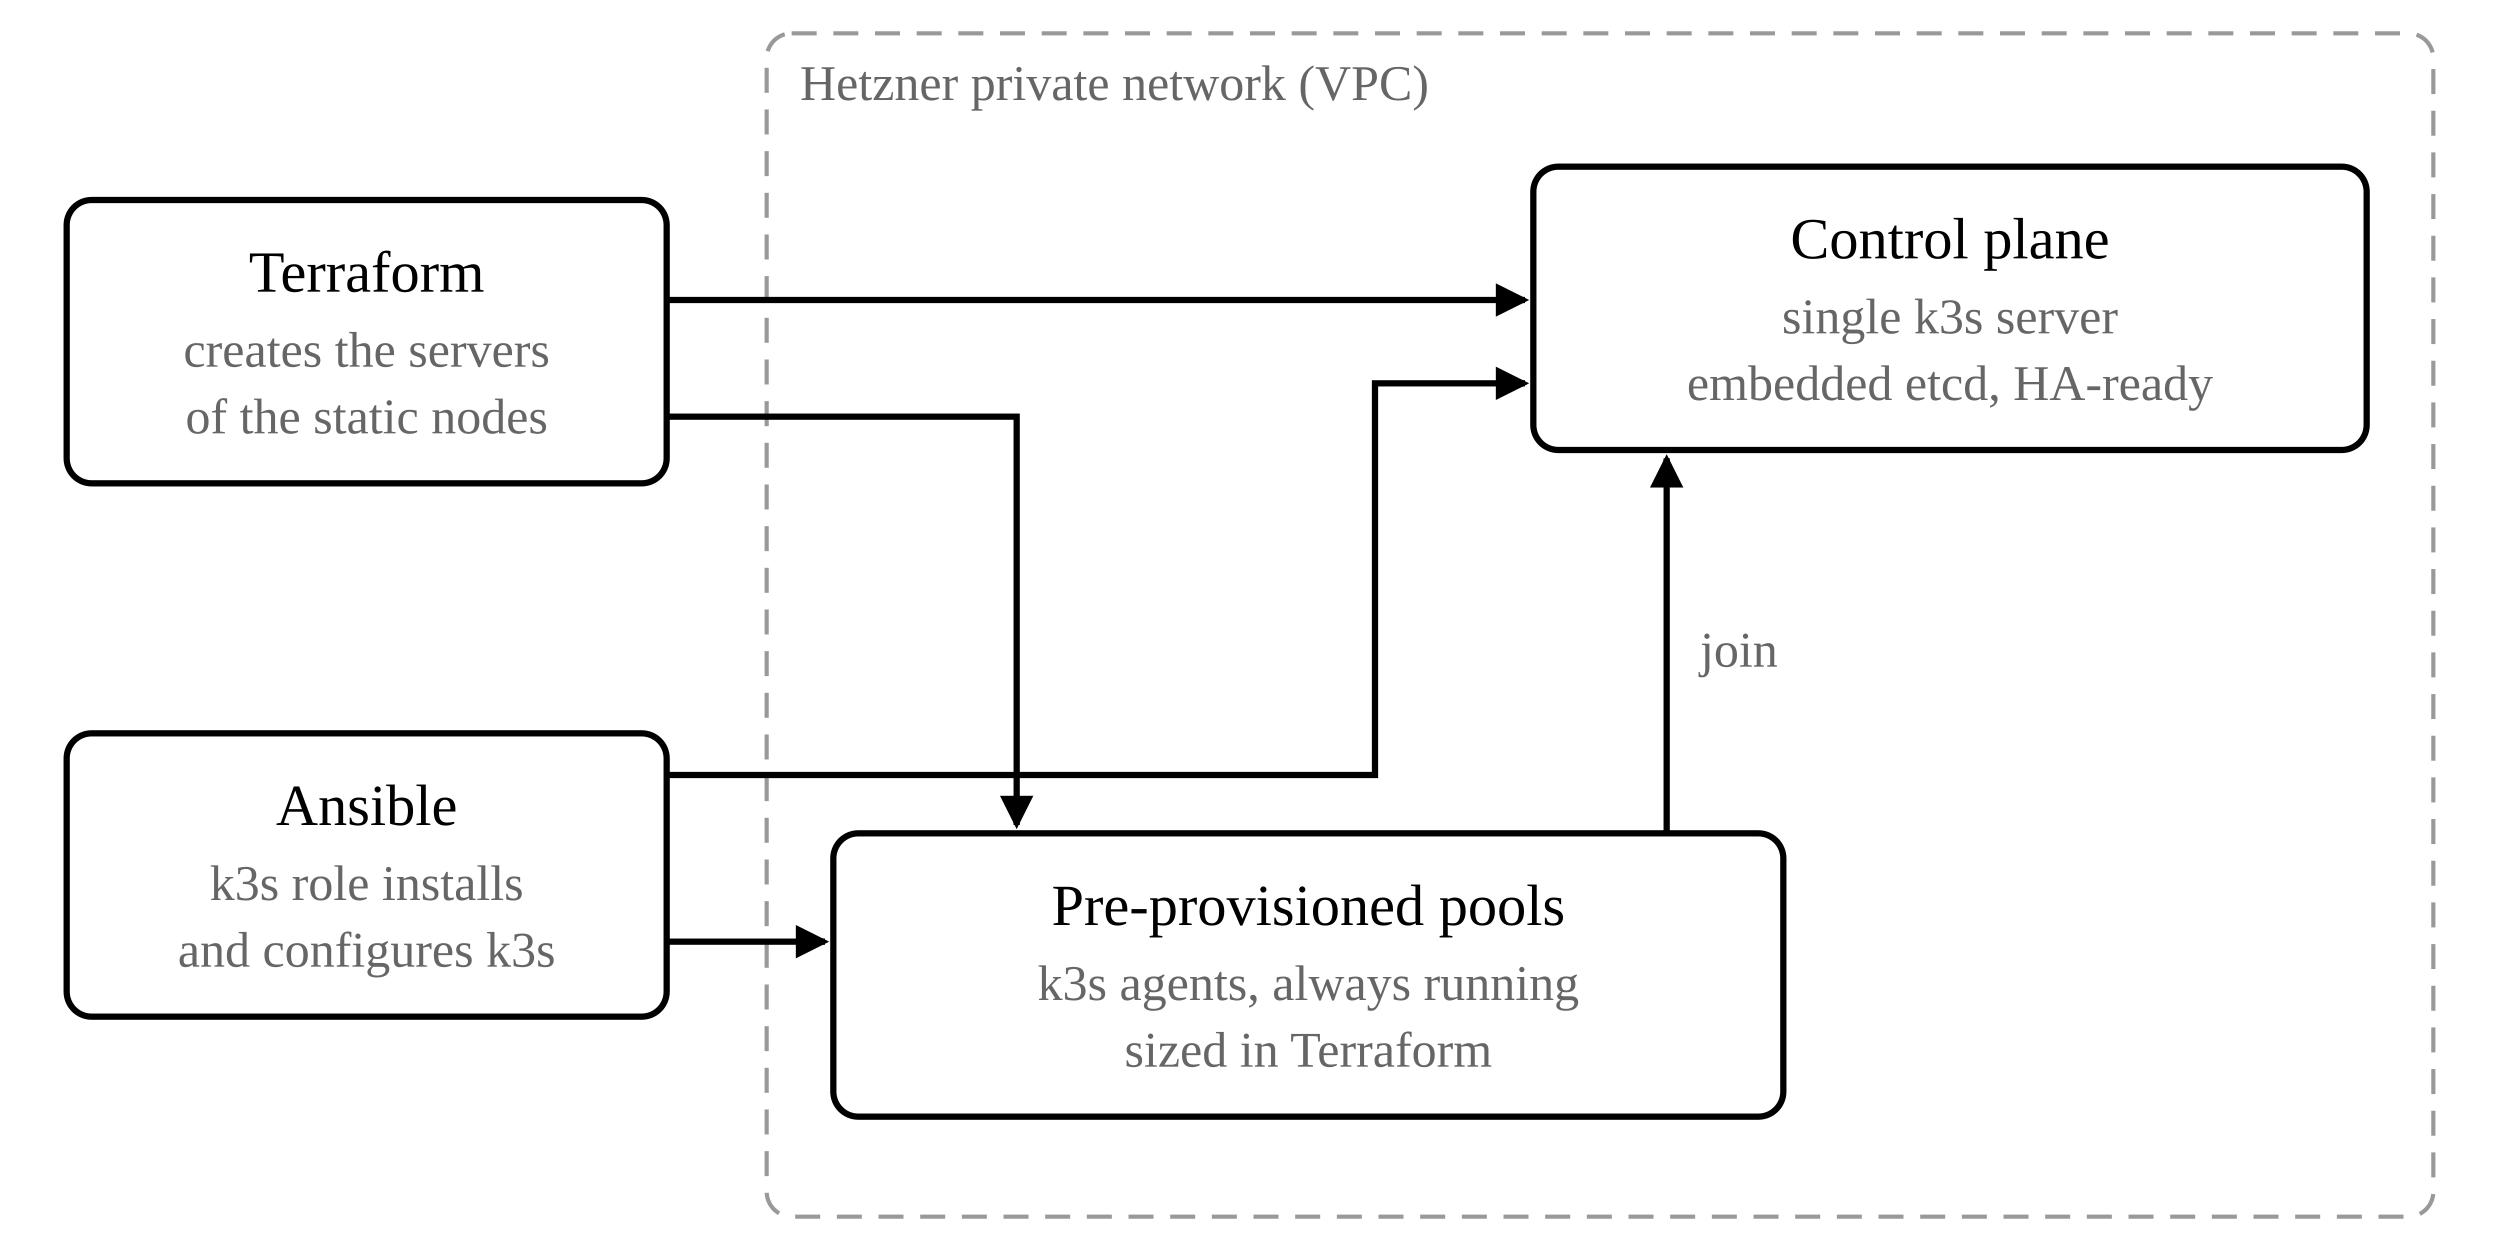
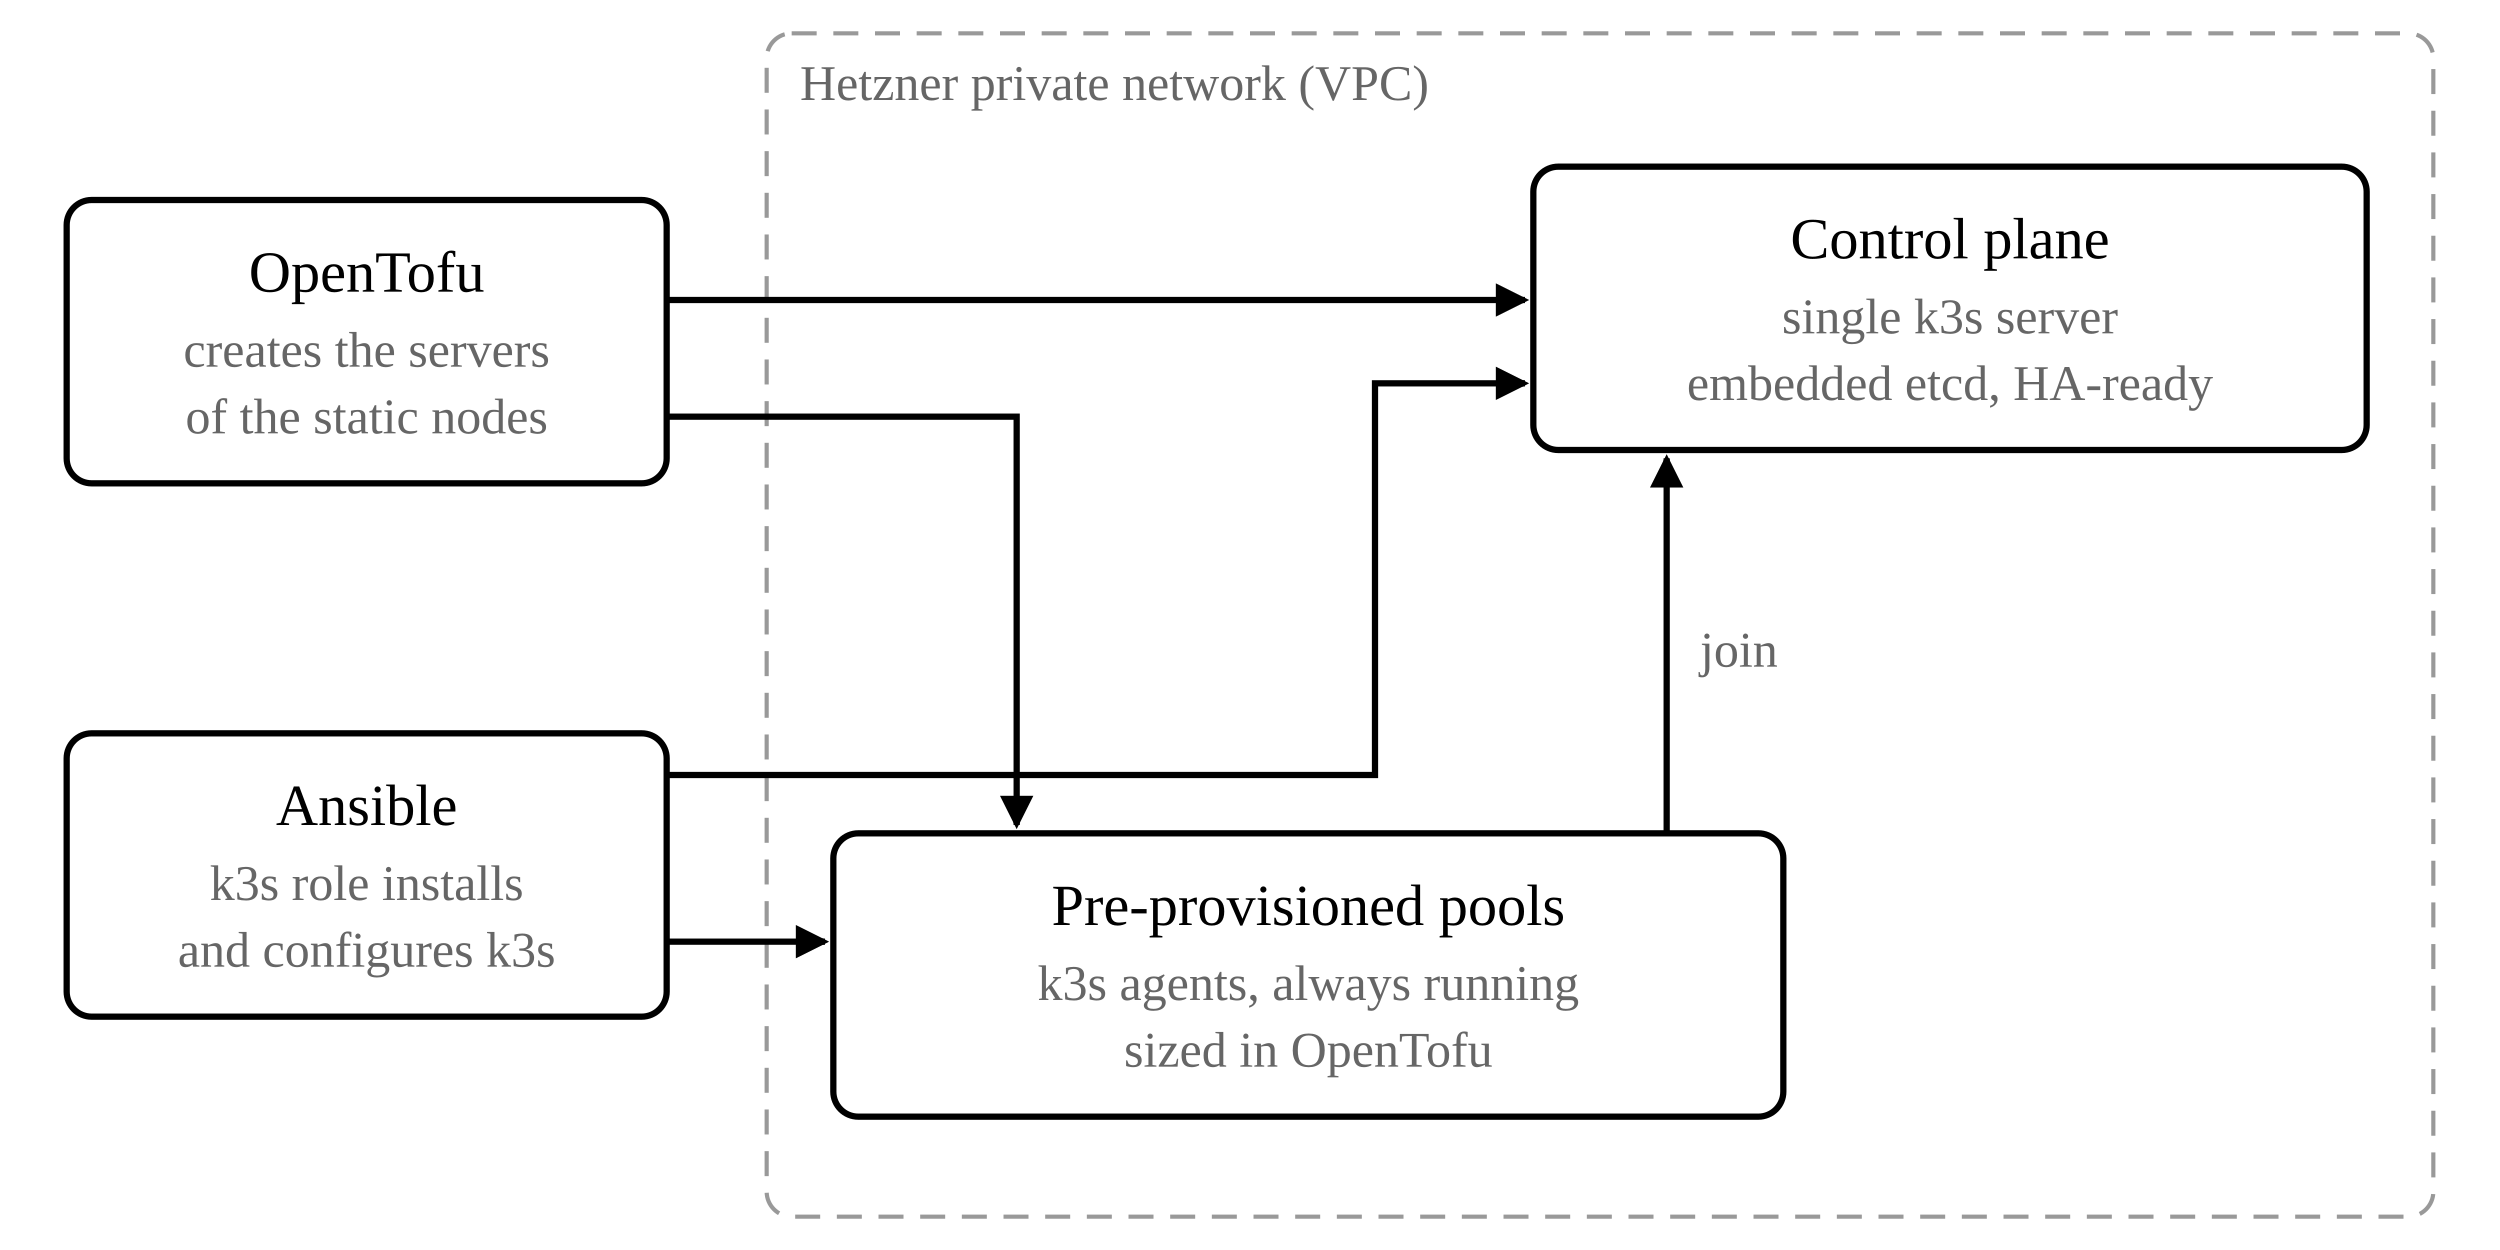
<svg xmlns="http://www.w3.org/2000/svg" aria-labelledby="cluster-shape-title" role="img" viewBox="0 0 600 300">
  <style>.cluster-shape-box{fill:none;stroke:currentColor;stroke-width:1.5}
.cluster-shape-zone{fill:none;stroke:var(--md-default-fg-color--lighter,#999);stroke-dasharray:6 4}
.cluster-shape-label,.cluster-shape-small{font-family:var(--md-text-font-family,sans-serif);text-anchor:middle}
.cluster-shape-label{fill:currentColor;font-size:14px}
.cluster-shape-small{fill:var(--md-default-fg-color--light,#666);font-size:12px}
.cluster-shape-start{text-anchor:start}
.cluster-shape-end{text-anchor:end}
.cluster-shape-line{fill:none;stroke-width:1.5}
.cluster-shape-line{stroke:currentColor}
.cluster-shape-head{fill:currentColor}</style>
  <defs>
    <marker id="cluster-shape-arrow" markerHeight="8" markerUnits="userSpaceOnUse" markerWidth="8" orient="auto" refX="7" refY="4" viewBox="0 0 8 8">
      <path d="m0 0 8 4-8 4Z" class="cluster-shape-head" />
    </marker>
  </defs>
  <rect width="400" height="284" x="184" y="8" class="cluster-shape-zone" rx="6" />
  <text x="192" y="24" class="cluster-shape-small cluster-shape-start">Hetzner private network (VPC)</text>
  <rect width="144" height="68" x="16" y="48" class="cluster-shape-box" rx="6" />
-   <text x="88" y="70" class="cluster-shape-label">Terraform</text>
+   <text x="88" y="70" class="cluster-shape-label">OpenTofu</text>
  <text x="88" y="88" class="cluster-shape-small">creates the servers</text>
  <text x="88" y="104" class="cluster-shape-small">of the static nodes</text>
  <rect width="144" height="68" x="16" y="176" class="cluster-shape-box" rx="6" />
  <text x="88" y="198" class="cluster-shape-label">Ansible</text>
  <text x="88" y="216" class="cluster-shape-small">k3s role installs</text>
  <text x="88" y="232" class="cluster-shape-small">and configures k3s</text>
  <rect width="200" height="68" x="368" y="40" class="cluster-shape-box" rx="6" />
  <text x="468" y="62" class="cluster-shape-label">Control plane</text>
  <text x="468" y="80" class="cluster-shape-small">single k3s server</text>
  <text x="468" y="96" class="cluster-shape-small">embedded etcd, HA-ready</text>
  <rect width="228" height="68" x="200" y="200" class="cluster-shape-box" rx="6" />
  <text x="314" y="222" class="cluster-shape-label">Pre-provisioned pools</text>
  <text x="314" y="240" class="cluster-shape-small">k3s agents, always running</text>
-   <text x="314" y="256" class="cluster-shape-small">sized in Terraform</text>
+   <text x="314" y="256" class="cluster-shape-small">sized in OpenTofu</text>
  <g marker-end="url(#cluster-shape-arrow)" class="cluster-shape-line">
    <path d="M160 72h206" />
    <path d="M160 100h84v98" />
    <path d="M160 226h38" />
    <path d="M160 186h170V92h36" />
    <path d="M400 200v-90" />
  </g>
  <text x="408" y="160" class="cluster-shape-small cluster-shape-start">join</text>
</svg>
